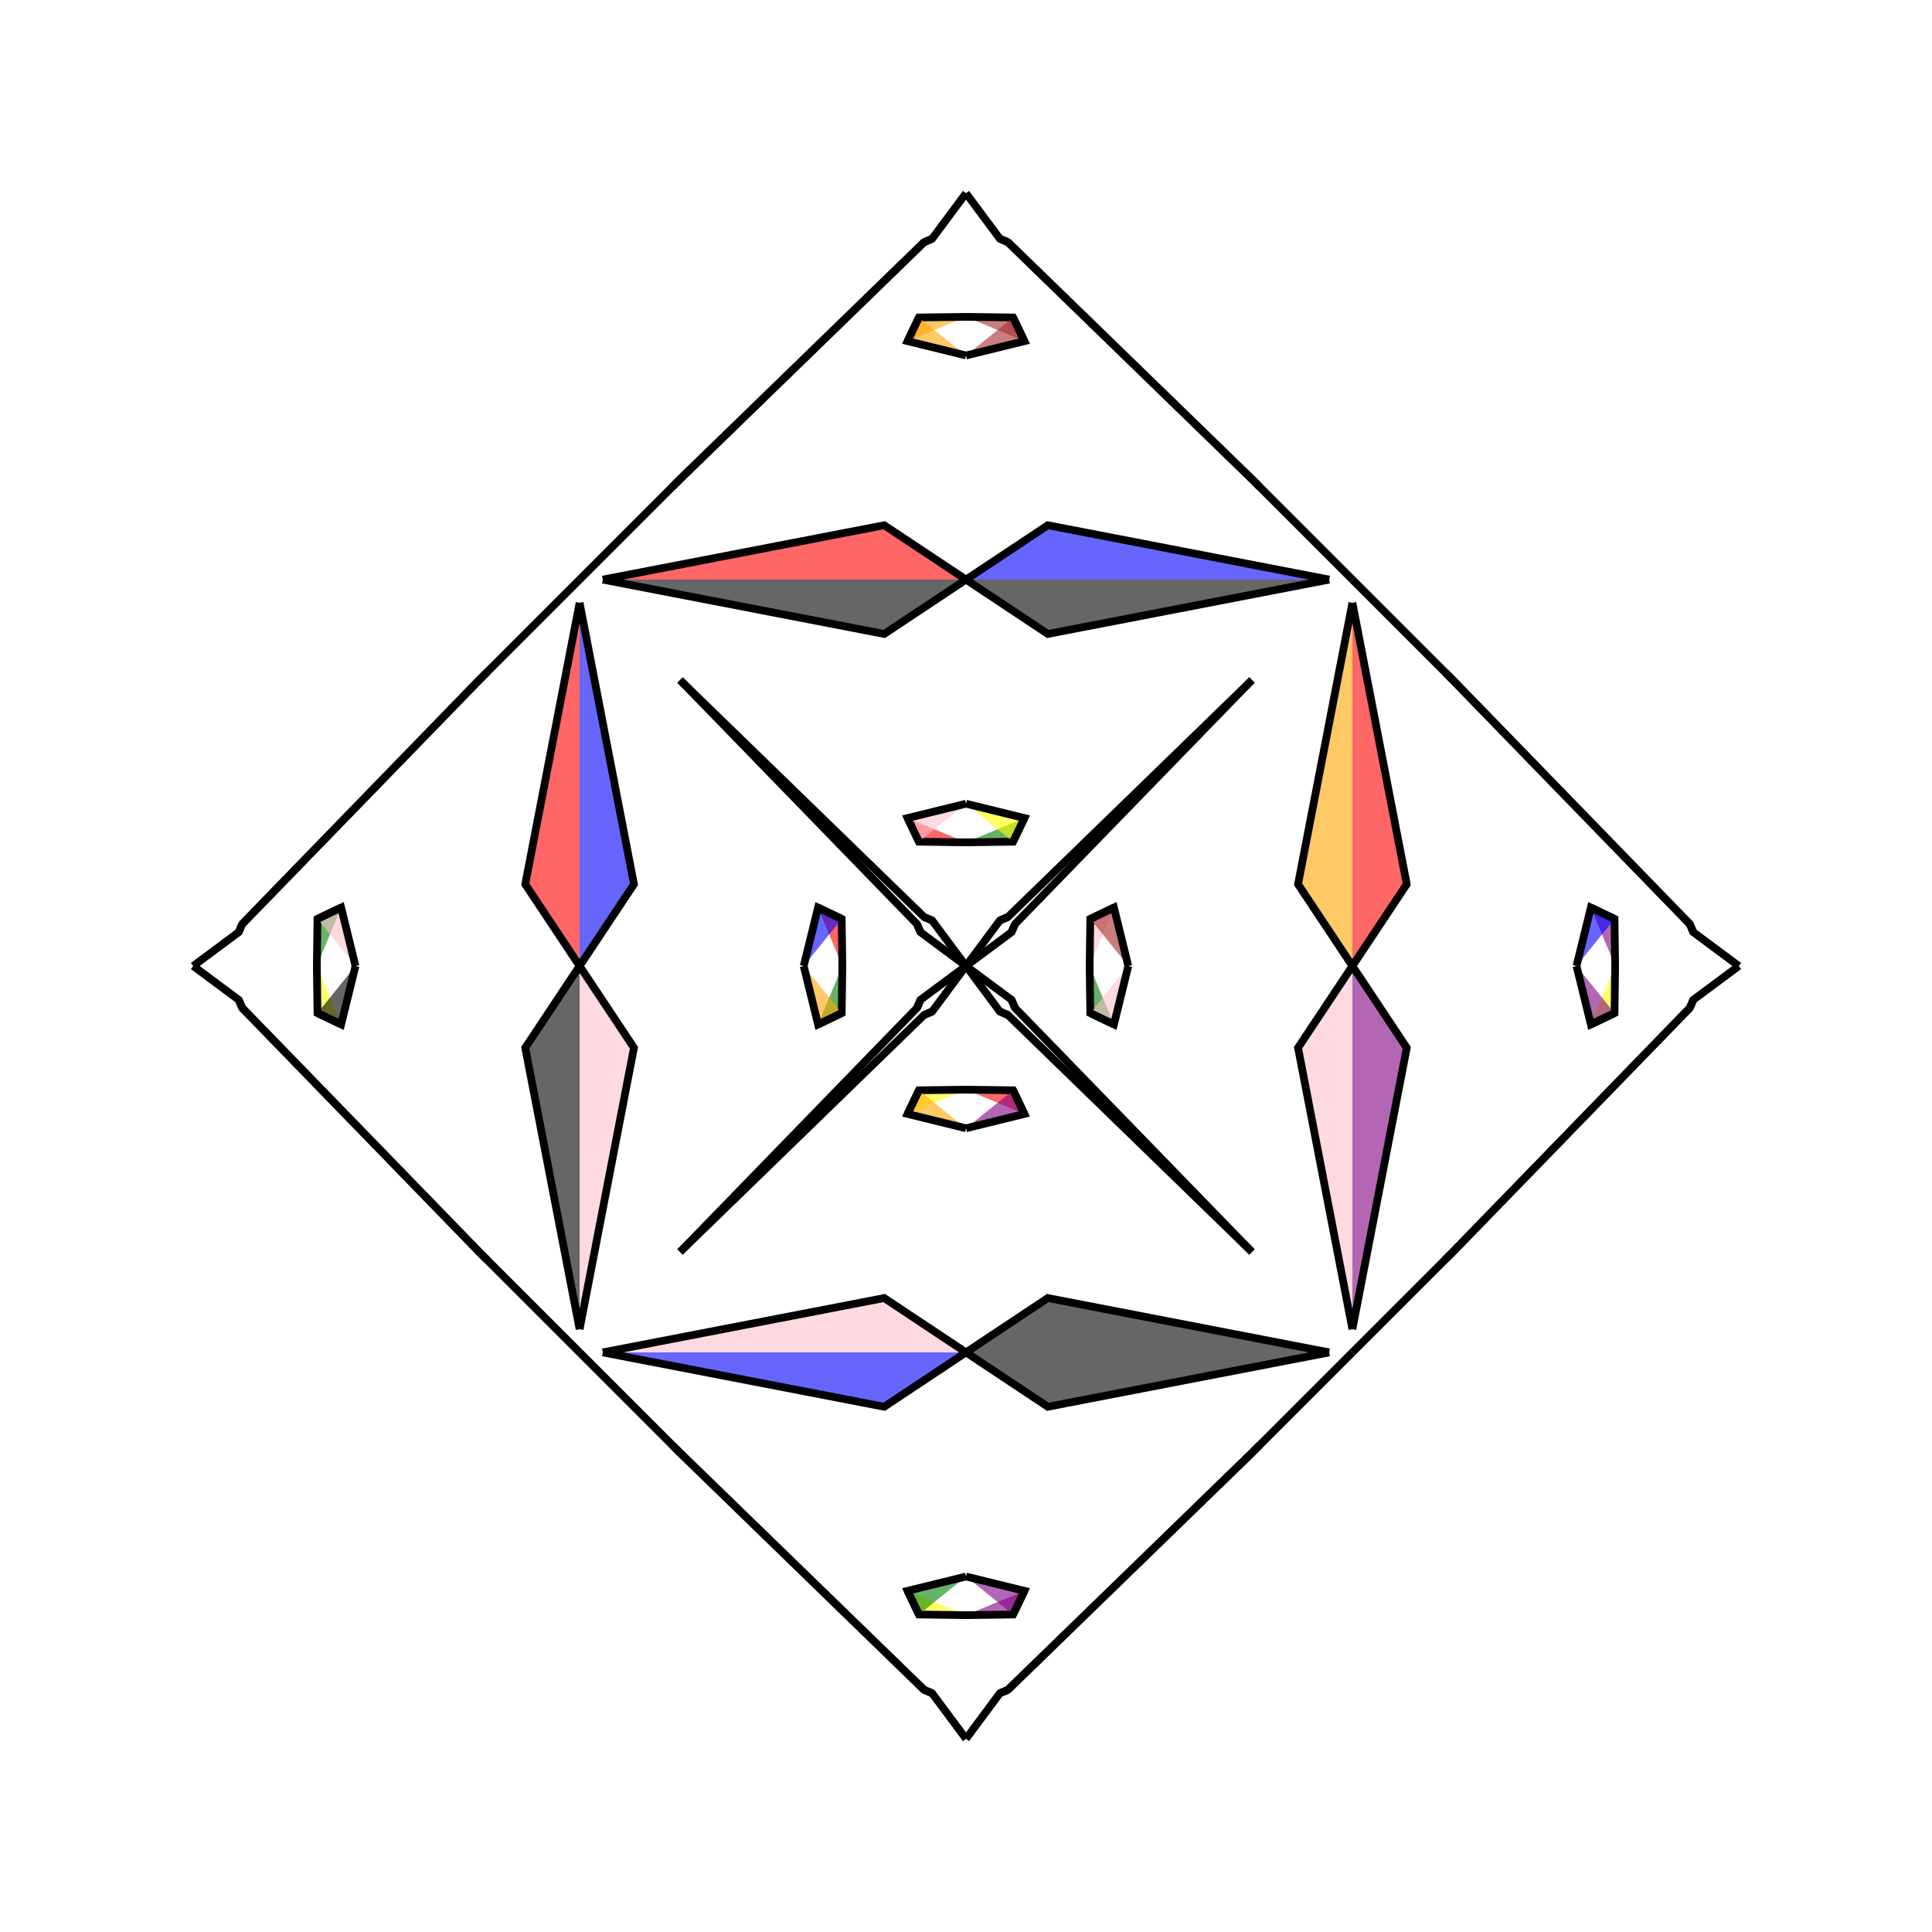
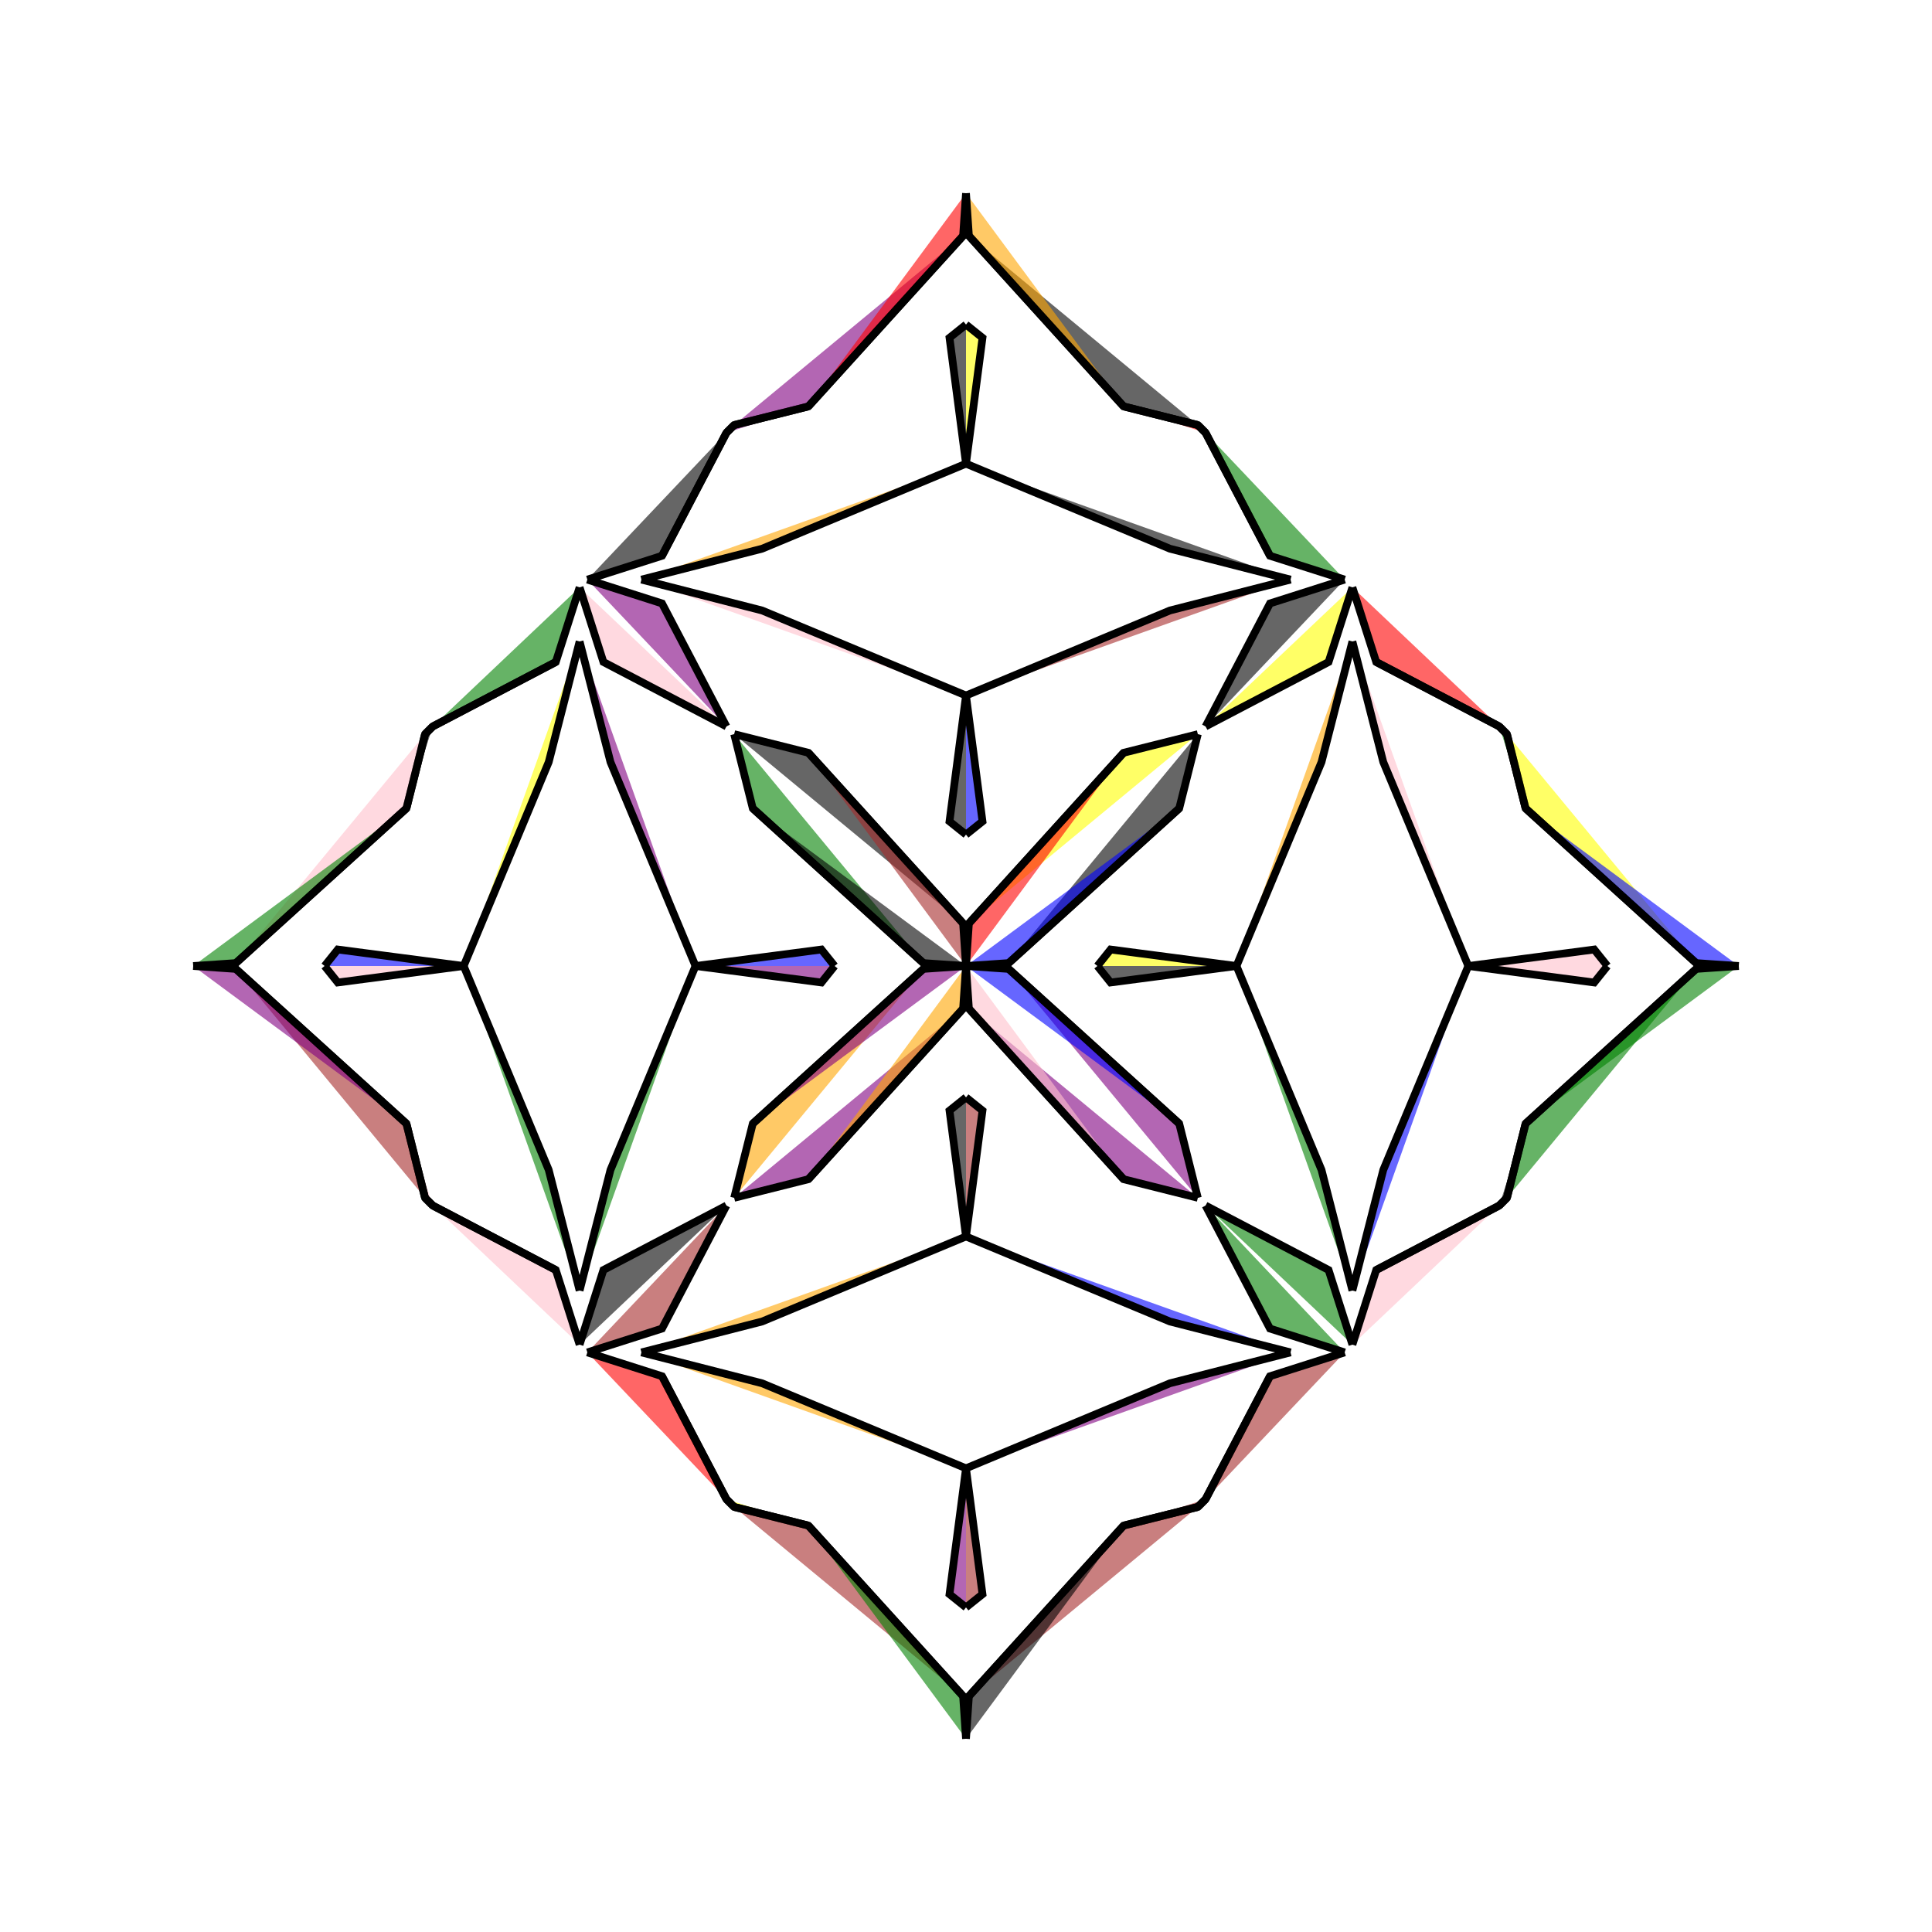
<svg xmlns="http://www.w3.org/2000/svg" width="250" height="250" viewBox="-125.0 -125.0 250 250">
  <defs>
</defs>
-   <path d="M16.0,-0.0 L16.083,-6.093 L19.143,-7.559" fill="pink" fill-opacity="0.6" stroke="black" stroke-width="1" />
-   <path d="M16.0,-0.0 L16.083,6.093 L19.143,7.559" fill="green" fill-opacity="0.6" stroke="black" stroke-width="1" />
-   <path d="M16.083,-6.093 L19.143,-7.559 L21.0,-0.0" fill="brown" fill-opacity="0.6" stroke="black" stroke-width="1" />
-   <path d="M16.083,6.093 L19.143,7.559 L21.0,-0.0" fill="pink" fill-opacity="0.6" stroke="black" stroke-width="1" />
-   <path d="M50.0,-0.0 L42.966,-10.585 L50.0,-47.0" fill="orange" fill-opacity="0.6" stroke="black" stroke-width="1" />
-   <path d="M50.0,-0.0 L42.966,10.585 L50.0,47.0" fill="pink" fill-opacity="0.6" stroke="black" stroke-width="1" />
-   <path d="M50.0,50.0 L38.0,62.0 L37.0,63.0" fill="brown" fill-opacity="0.6" stroke="black" stroke-width="1" />
-   <path d="M50.0,-50.0 L38.0,-62.0 L37.0,-63.0" fill="blue" fill-opacity="0.6" stroke="black" stroke-width="1" />
-   <path d="M38.0,62.0 L37.0,63.0 L5.419,93.665" fill="yellow" fill-opacity="0.6" stroke="black" stroke-width="1" />
-   <path d="M38.0,-62.0 L37.0,-63.0 L5.419,-93.665" fill="pink" fill-opacity="0.6" stroke="black" stroke-width="1" />
-   <path d="M37.0,-37.0 L6.335,-5.419 L5.892,-4.379" fill="blue" fill-opacity="0.6" stroke="black" stroke-width="1" />
-   <path d="M37.0,37.0 L6.335,5.419 L5.892,4.379" fill="black" fill-opacity="0.6" stroke="black" stroke-width="1" />
-   <path d="M6.335,-5.419 L5.892,-4.379 L0.0,-0.0" fill="orange" fill-opacity="0.6" stroke="black" stroke-width="1" />
-   <path d="M6.335,5.419 L5.892,4.379 L0.0,-0.0" fill="red" fill-opacity="0.6" stroke="black" stroke-width="1" />
-   <path d="M-16.0,-0.0 L-16.083,-6.093 L-19.143,-7.559" fill="red" fill-opacity="0.6" stroke="black" stroke-width="1" />
-   <path d="M-16.0,-0.0 L-16.083,6.093 L-19.143,7.559" fill="green" fill-opacity="0.6" stroke="black" stroke-width="1" />
-   <path d="M-16.083,-6.093 L-19.143,-7.559 L-21.0,-0.0" fill="blue" fill-opacity="0.6" stroke="black" stroke-width="1" />
-   <path d="M-16.083,6.093 L-19.143,7.559 L-21.0,-0.0" fill="orange" fill-opacity="0.6" stroke="black" stroke-width="1" />
-   <path d="M-50.0,-0.0 L-42.966,-10.585 L-50.0,-47.0" fill="blue" fill-opacity="0.6" stroke="black" stroke-width="1" />
-   <path d="M-50.0,-0.0 L-42.966,10.585 L-50.0,47.0" fill="pink" fill-opacity="0.6" stroke="black" stroke-width="1" />
-   <path d="M-50.0,50.0 L-38.0,62.0 L-37.0,63.0" fill="yellow" fill-opacity="0.6" stroke="black" stroke-width="1" />
-   <path d="M-50.0,-50.0 L-38.0,-62.0 L-37.0,-63.0" fill="blue" fill-opacity="0.6" stroke="black" stroke-width="1" />
-   <path d="M-38.0,62.0 L-37.0,63.0 L-5.419,93.665" fill="black" fill-opacity="0.6" stroke="black" stroke-width="1" />
-   <path d="M-38.0,-62.0 L-37.0,-63.0 L-5.419,-93.665" fill="yellow" fill-opacity="0.6" stroke="black" stroke-width="1" />
-   <path d="M-37.0,-37.0 L-6.335,-5.419 L-5.892,-4.379" fill="orange" fill-opacity="0.6" stroke="black" stroke-width="1" />
-   <path d="M-37.0,37.0 L-6.335,5.419 L-5.892,4.379" fill="green" fill-opacity="0.6" stroke="black" stroke-width="1" />
-   <path d="M-6.335,-5.419 L-5.892,-4.379 L0.0,-0.0" fill="purple" fill-opacity="0.6" stroke="black" stroke-width="1" />
-   <path d="M-6.335,5.419 L-5.892,4.379 L0.0,-0.0" fill="yellow" fill-opacity="0.6" stroke="black" stroke-width="1" />
-   <path d="M84.0,-0.0 L83.917,6.093 L80.857,7.559" fill="yellow" fill-opacity="0.6" stroke="black" stroke-width="1" />
-   <path d="M84.0,-0.0 L83.917,-6.093 L80.857,-7.559" fill="purple" fill-opacity="0.6" stroke="black" stroke-width="1" />
-   <path d="M83.917,6.093 L80.857,7.559 L79.0,-0.0" fill="purple" fill-opacity="0.6" stroke="black" stroke-width="1" />
-   <path d="M83.917,-6.093 L80.857,-7.559 L79.0,-0.0" fill="blue" fill-opacity="0.6" stroke="black" stroke-width="1" />
-   <path d="M50.0,-0.0 L57.034,10.585 L50.0,47.0" fill="purple" fill-opacity="0.6" stroke="black" stroke-width="1" />
-   <path d="M50.0,-0.0 L57.034,-10.585 L50.0,-47.0" fill="red" fill-opacity="0.6" stroke="black" stroke-width="1" />
-   <path d="M50.0,50.0 L62.0,38.0 L63.0,37.0" fill="green" fill-opacity="0.6" stroke="black" stroke-width="1" />
-   <path d="M50.0,-50.0 L62.0,-38.0 L63.0,-37.0" fill="yellow" fill-opacity="0.6" stroke="black" stroke-width="1" />
-   <path d="M62.0,38.0 L63.0,37.0 L93.665,5.419" fill="green" fill-opacity="0.6" stroke="black" stroke-width="1" />
-   <path d="M62.0,-38.0 L63.0,-37.0 L93.665,-5.419" fill="black" fill-opacity="0.6" stroke="black" stroke-width="1" />
-   <path d="M63.0,37.0 L93.665,5.419 L94.108,4.379" fill="pink" fill-opacity="0.6" stroke="black" stroke-width="1" />
-   <path d="M63.0,-37.0 L93.665,-5.419 L94.108,-4.379" fill="brown" fill-opacity="0.6" stroke="black" stroke-width="1" />
-   <path d="M93.665,5.419 L94.108,4.379 L100.0,-0.0" fill="yellow" fill-opacity="0.6" stroke="black" stroke-width="1" />
-   <path d="M93.665,-5.419 L94.108,-4.379 L100.0,-0.0" fill="green" fill-opacity="0.6" stroke="black" stroke-width="1" />
-   <path d="M0.0,-16.0 L6.093,-16.083 L7.559,-19.143" fill="green" fill-opacity="0.6" stroke="black" stroke-width="1" />
-   <path d="M0.0,16.0 L6.093,16.083 L7.559,19.143" fill="red" fill-opacity="0.6" stroke="black" stroke-width="1" />
-   <path d="M0.0,84.0 L6.093,83.917 L7.559,80.857" fill="purple" fill-opacity="0.6" stroke="black" stroke-width="1" />
-   <path d="M0.0,-84.0 L6.093,-83.917 L7.559,-80.857" fill="brown" fill-opacity="0.6" stroke="black" stroke-width="1" />
-   <path d="M6.093,-16.083 L7.559,-19.143 L0.0,-21.0" fill="yellow" fill-opacity="0.6" stroke="black" stroke-width="1" />
-   <path d="M6.093,16.083 L7.559,19.143 L0.0,21.0" fill="purple" fill-opacity="0.6" stroke="black" stroke-width="1" />
-   <path d="M6.093,83.917 L7.559,80.857 L0.0,79.0" fill="purple" fill-opacity="0.6" stroke="black" stroke-width="1" />
-   <path d="M6.093,-83.917 L7.559,-80.857 L0.0,-79.0" fill="brown" fill-opacity="0.6" stroke="black" stroke-width="1" />
-   <path d="M0.0,-50.0 L10.585,-42.966 L47.0,-50.0" fill="black" fill-opacity="0.6" stroke="black" stroke-width="1" />
-   <path d="M0.0,50.0 L10.585,42.966 L47.0,50.0" fill="black" fill-opacity="0.6" stroke="black" stroke-width="1" />
-   <path d="M0.0,50.0 L10.585,57.034 L47.0,50.0" fill="black" fill-opacity="0.6" stroke="black" stroke-width="1" />
-   <path d="M0.0,-50.0 L10.585,-57.034 L47.0,-50.0" fill="blue" fill-opacity="0.6" stroke="black" stroke-width="1" />
-   <path d="M37.0,-37.0 L5.419,-6.335 L4.379,-5.892" fill="blue" fill-opacity="0.6" stroke="black" stroke-width="1" />
-   <path d="M37.0,37.0 L5.419,6.335 L4.379,5.892" fill="orange" fill-opacity="0.6" stroke="black" stroke-width="1" />
-   <path d="M37.0,63.0 L5.419,93.665 L4.379,94.108" fill="brown" fill-opacity="0.6" stroke="black" stroke-width="1" />
-   <path d="M37.0,-63.0 L5.419,-93.665 L4.379,-94.108" fill="blue" fill-opacity="0.6" stroke="black" stroke-width="1" />
-   <path d="M5.419,-6.335 L4.379,-5.892 L0.0,-0.0" fill="orange" fill-opacity="0.6" stroke="black" stroke-width="1" />
-   <path d="M5.419,6.335 L4.379,5.892 L0.0,-0.0" fill="yellow" fill-opacity="0.6" stroke="black" stroke-width="1" />
-   <path d="M5.419,93.665 L4.379,94.108 L0.0,100.0" fill="orange" fill-opacity="0.6" stroke="black" stroke-width="1" />
-   <path d="M5.419,-93.665 L4.379,-94.108 L0.0,-100.0" fill="black" fill-opacity="0.6" stroke="black" stroke-width="1" />
-   <path d="M0.0,84.0 L-6.093,83.917 L-7.559,80.857" fill="yellow" fill-opacity="0.6" stroke="black" stroke-width="1" />
-   <path d="M0.0,-16.0 L-6.093,-16.083 L-7.559,-19.143" fill="red" fill-opacity="0.6" stroke="black" stroke-width="1" />
-   <path d="M0.0,16.0 L-6.093,16.083 L-7.559,19.143" fill="yellow" fill-opacity="0.6" stroke="black" stroke-width="1" />
-   <path d="M0.0,-84.0 L-6.093,-83.917 L-7.559,-80.857" fill="orange" fill-opacity="0.6" stroke="black" stroke-width="1" />
-   <path d="M-6.093,83.917 L-7.559,80.857 L0.0,79.0" fill="green" fill-opacity="0.6" stroke="black" stroke-width="1" />
-   <path d="M-6.093,-16.083 L-7.559,-19.143 L0.0,-21.0" fill="pink" fill-opacity="0.6" stroke="black" stroke-width="1" />
-   <path d="M-6.093,16.083 L-7.559,19.143 L0.0,21.0" fill="orange" fill-opacity="0.6" stroke="black" stroke-width="1" />
-   <path d="M-6.093,-83.917 L-7.559,-80.857 L0.0,-79.0" fill="orange" fill-opacity="0.6" stroke="black" stroke-width="1" />
-   <path d="M0.0,50.0 L-10.585,57.034 L-47.0,50.0" fill="blue" fill-opacity="0.6" stroke="black" stroke-width="1" />
-   <path d="M0.0,-50.0 L-10.585,-42.966 L-47.0,-50.0" fill="black" fill-opacity="0.6" stroke="black" stroke-width="1" />
-   <path d="M0.0,50.0 L-10.585,42.966 L-47.0,50.0" fill="pink" fill-opacity="0.6" stroke="black" stroke-width="1" />
-   <path d="M0.0,-50.0 L-10.585,-57.034 L-47.0,-50.0" fill="red" fill-opacity="0.6" stroke="black" stroke-width="1" />
-   <path d="M-37.0,63.0 L-5.419,93.665 L-4.379,94.108" fill="pink" fill-opacity="0.6" stroke="black" stroke-width="1" />
-   <path d="M-37.0,-37.0 L-5.419,-6.335 L-4.379,-5.892" fill="black" fill-opacity="0.6" stroke="black" stroke-width="1" />
-   <path d="M-37.0,37.0 L-5.419,6.335 L-4.379,5.892" fill="blue" fill-opacity="0.6" stroke="black" stroke-width="1" />
-   <path d="M-37.0,-63.0 L-5.419,-93.665 L-4.379,-94.108" fill="blue" fill-opacity="0.6" stroke="black" stroke-width="1" />
-   <path d="M-5.419,93.665 L-4.379,94.108 L0.0,100.0" fill="blue" fill-opacity="0.6" stroke="black" stroke-width="1" />
-   <path d="M-5.419,-6.335 L-4.379,-5.892 L0.0,-0.0" fill="red" fill-opacity="0.6" stroke="black" stroke-width="1" />
-   <path d="M-5.419,6.335 L-4.379,5.892 L0.0,-0.0" fill="blue" fill-opacity="0.6" stroke="black" stroke-width="1" />
-   <path d="M-5.419,-93.665 L-4.379,-94.108 L0.0,-100.0" fill="brown" fill-opacity="0.6" stroke="black" stroke-width="1" />
-   <path d="M-84.0,-0.0 L-83.917,-6.093 L-80.857,-7.559" fill="green" fill-opacity="0.6" stroke="black" stroke-width="1" />
-   <path d="M-84.0,-0.0 L-83.917,6.093 L-80.857,7.559" fill="yellow" fill-opacity="0.6" stroke="black" stroke-width="1" />
-   <path d="M-83.917,-6.093 L-80.857,-7.559 L-79.0,-0.0" fill="pink" fill-opacity="0.6" stroke="black" stroke-width="1" />
-   <path d="M-83.917,6.093 L-80.857,7.559 L-79.0,-0.0" fill="black" fill-opacity="0.6" stroke="black" stroke-width="1" />
-   <path d="M-50.0,-0.0 L-57.034,-10.585 L-50.0,-47.0" fill="red" fill-opacity="0.6" stroke="black" stroke-width="1" />
-   <path d="M-50.0,-0.0 L-57.034,10.585 L-50.0,47.0" fill="black" fill-opacity="0.6" stroke="black" stroke-width="1" />
-   <path d="M-50.0,-50.0 L-62.0,-38.0 L-63.0,-37.0" fill="brown" fill-opacity="0.6" stroke="black" stroke-width="1" />
-   <path d="M-50.0,50.0 L-62.0,38.0 L-63.0,37.0" fill="green" fill-opacity="0.6" stroke="black" stroke-width="1" />
-   <path d="M-62.0,-38.0 L-63.0,-37.0 L-93.665,-5.419" fill="brown" fill-opacity="0.6" stroke="black" stroke-width="1" />
-   <path d="M-62.0,38.0 L-63.0,37.0 L-93.665,5.419" fill="orange" fill-opacity="0.6" stroke="black" stroke-width="1" />
-   <path d="M-63.0,-37.0 L-93.665,-5.419 L-94.108,-4.379" fill="purple" fill-opacity="0.6" stroke="black" stroke-width="1" />
-   <path d="M-63.0,37.0 L-93.665,5.419 L-94.108,4.379" fill="black" fill-opacity="0.6" stroke="black" stroke-width="1" />
-   <path d="M-93.665,-5.419 L-94.108,-4.379 L-100.0,-0.0" fill="red" fill-opacity="0.6" stroke="black" stroke-width="1" />
-   <path d="M-93.665,5.419 L-94.108,4.379 L-100.0,-0.0" fill="black" fill-opacity="0.6" stroke="black" stroke-width="1" />
+   <path d="M17.0,-0.0 L18.709,-2.134 L35.0,-0.0" fill="yellow" fill-opacity="0.6" stroke="black" stroke-width="1" />
+   <path d="M17.0,-0.0 L18.709,2.134 L35.0,-0.0" fill="black" fill-opacity="0.6" stroke="black" stroke-width="1" />
+   <path d="M35.0,-0.0 L46.004,-26.389 L50.0,-42.0" fill="orange" fill-opacity="0.6" stroke="black" stroke-width="1" />
+   <path d="M35.0,-0.0 L46.004,26.389 L50.0,42.0" fill="green" fill-opacity="0.6" stroke="black" stroke-width="1" />
+   <path d="M50.0,-49.0 L46.918,-39.336 L31.0,-31.0" fill="yellow" fill-opacity="0.6" stroke="black" stroke-width="1" />
+   <path d="M50.0,49.0 L46.918,39.336 L31.0,31.0" fill="green" fill-opacity="0.6" stroke="black" stroke-width="1" />
+   <path d="M39.336,53.082 L31.0,69.0 L30.0,70.0" fill="red" fill-opacity="0.6" stroke="black" stroke-width="1" />
+   <path d="M39.336,-53.082 L31.0,-69.0 L30.0,-70.0" fill="brown" fill-opacity="0.6" stroke="black" stroke-width="1" />
+   <path d="M31.0,69.0 L30.0,70.0 L20.394,72.41" fill="brown" fill-opacity="0.6" stroke="black" stroke-width="1" />
+   <path d="M31.0,-69.0 L30.0,-70.0 L20.394,-72.41" fill="red" fill-opacity="0.6" stroke="black" stroke-width="1" />
+   <path d="M30.0,-30.0 L27.59,-20.394 L5.511,-0.376" fill="black" fill-opacity="0.6" stroke="black" stroke-width="1" />
+   <path d="M30.0,30.0 L27.59,20.394 L5.511,0.376" fill="purple" fill-opacity="0.6" stroke="black" stroke-width="1" />
+   <path d="M27.59,-20.394 L5.511,-0.376 L0.0,-0.0" fill="blue" fill-opacity="0.6" stroke="black" stroke-width="1" />
+   <path d="M27.59,20.394 L5.511,0.376 L0.0,-0.0" fill="blue" fill-opacity="0.6" stroke="black" stroke-width="1" />
+   <path d="M-17.0,-0.0 L-18.709,-2.134 L-35.0,-0.0" fill="blue" fill-opacity="0.6" stroke="black" stroke-width="1" />
+   <path d="M-17.0,-0.0 L-18.709,2.134 L-35.0,-0.0" fill="purple" fill-opacity="0.6" stroke="black" stroke-width="1" />
+   <path d="M-35.0,-0.0 L-46.004,-26.389 L-50.0,-42.0" fill="purple" fill-opacity="0.6" stroke="black" stroke-width="1" />
+   <path d="M-35.0,-0.0 L-46.004,26.389 L-50.0,42.0" fill="green" fill-opacity="0.6" stroke="black" stroke-width="1" />
+   <path d="M-50.0,-49.0 L-46.918,-39.336 L-31.0,-31.0" fill="pink" fill-opacity="0.6" stroke="black" stroke-width="1" />
+   <path d="M-50.0,49.0 L-46.918,39.336 L-31.0,31.0" fill="black" fill-opacity="0.6" stroke="black" stroke-width="1" />
+   <path d="M-39.336,53.082 L-31.0,69.0 L-30.0,70.0" fill="purple" fill-opacity="0.6" stroke="black" stroke-width="1" />
+   <path d="M-39.336,-53.082 L-31.0,-69.0 L-30.0,-70.0" fill="orange" fill-opacity="0.6" stroke="black" stroke-width="1" />
+   <path d="M-31.0,69.0 L-30.0,70.0 L-20.394,72.41" fill="yellow" fill-opacity="0.6" stroke="black" stroke-width="1" />
+   <path d="M-31.0,-69.0 L-30.0,-70.0 L-20.394,-72.41" fill="purple" fill-opacity="0.6" stroke="black" stroke-width="1" />
+   <path d="M-30.0,-30.0 L-27.59,-20.394 L-5.511,-0.376" fill="green" fill-opacity="0.6" stroke="black" stroke-width="1" />
+   <path d="M-30.0,30.0 L-27.59,20.394 L-5.511,0.376" fill="orange" fill-opacity="0.6" stroke="black" stroke-width="1" />
+   <path d="M-27.59,-20.394 L-5.511,-0.376 L0.0,-0.0" fill="black" fill-opacity="0.6" stroke="black" stroke-width="1" />
+   <path d="M-27.59,20.394 L-5.511,0.376 L0.0,-0.0" fill="purple" fill-opacity="0.6" stroke="black" stroke-width="1" />
+   <path d="M83.0,-0.0 L81.291,2.134 L65.0,-0.0" fill="pink" fill-opacity="0.6" stroke="black" stroke-width="1" />
+   <path d="M83.0,-0.0 L81.291,-2.134 L65.0,-0.0" fill="pink" fill-opacity="0.6" stroke="black" stroke-width="1" />
+   <path d="M65.0,-0.0 L53.996,26.389 L50.0,42.0" fill="blue" fill-opacity="0.6" stroke="black" stroke-width="1" />
+   <path d="M65.0,-0.0 L53.996,-26.389 L50.0,-42.0" fill="pink" fill-opacity="0.6" stroke="black" stroke-width="1" />
+   <path d="M50.0,49.0 L53.082,39.336 L69.0,31.0" fill="pink" fill-opacity="0.6" stroke="black" stroke-width="1" />
+   <path d="M50.0,-49.0 L53.082,-39.336 L69.0,-31.0" fill="red" fill-opacity="0.6" stroke="black" stroke-width="1" />
+   <path d="M53.082,39.336 L69.0,31.0 L70.0,30.0" fill="black" fill-opacity="0.6" stroke="black" stroke-width="1" />
+   <path d="M53.082,-39.336 L69.0,-31.0 L70.0,-30.0" fill="red" fill-opacity="0.6" stroke="black" stroke-width="1" />
+   <path d="M69.0,31.0 L70.0,30.0 L72.41,20.394" fill="black" fill-opacity="0.6" stroke="black" stroke-width="1" />
+   <path d="M69.0,-31.0 L70.0,-30.0 L72.41,-20.394" fill="green" fill-opacity="0.6" stroke="black" stroke-width="1" />
+   <path d="M70.0,30.0 L72.41,20.394 L94.489,0.376" fill="green" fill-opacity="0.6" stroke="black" stroke-width="1" />
+   <path d="M70.0,-30.0 L72.41,-20.394 L94.489,-0.376" fill="yellow" fill-opacity="0.6" stroke="black" stroke-width="1" />
+   <path d="M72.41,20.394 L94.489,0.376 L100.0,-0.0" fill="green" fill-opacity="0.6" stroke="black" stroke-width="1" />
+   <path d="M72.41,-20.394 L94.489,-0.376 L100.0,-0.0" fill="blue" fill-opacity="0.6" stroke="black" stroke-width="1" />
+   <path d="M0.0,-17.0 L2.134,-18.709 L0.0,-35.0" fill="blue" fill-opacity="0.6" stroke="black" stroke-width="1" />
+   <path d="M0.0,17.0 L2.134,18.709 L0.0,35.0" fill="brown" fill-opacity="0.6" stroke="black" stroke-width="1" />
+   <path d="M0.0,83.0 L2.134,81.291 L0.0,65.0" fill="brown" fill-opacity="0.6" stroke="black" stroke-width="1" />
+   <path d="M0.0,-83.0 L2.134,-81.291 L0.0,-65.0" fill="yellow" fill-opacity="0.6" stroke="black" stroke-width="1" />
+   <path d="M0.0,-35.0 L26.389,-46.004 L42.0,-50.0" fill="brown" fill-opacity="0.6" stroke="black" stroke-width="1" />
+   <path d="M0.0,35.0 L26.389,46.004 L42.0,50.0" fill="blue" fill-opacity="0.6" stroke="black" stroke-width="1" />
+   <path d="M0.0,65.0 L26.389,53.996 L42.0,50.0" fill="purple" fill-opacity="0.6" stroke="black" stroke-width="1" />
+   <path d="M0.0,-65.0 L26.389,-53.996 L42.0,-50.0" fill="black" fill-opacity="0.6" stroke="black" stroke-width="1" />
+   <path d="M49.0,-50.0 L39.336,-46.918 L31.0,-31.0" fill="black" fill-opacity="0.6" stroke="black" stroke-width="1" />
+   <path d="M49.0,50.0 L39.336,46.918 L31.0,31.0" fill="green" fill-opacity="0.6" stroke="black" stroke-width="1" />
+   <path d="M49.0,50.0 L39.336,53.082 L31.0,69.0" fill="brown" fill-opacity="0.6" stroke="black" stroke-width="1" />
+   <path d="M49.0,-50.0 L39.336,-53.082 L31.0,-69.0" fill="green" fill-opacity="0.6" stroke="black" stroke-width="1" />
+   <path d="M30.0,-30.0 L20.394,-27.59 L0.376,-5.511" fill="yellow" fill-opacity="0.6" stroke="black" stroke-width="1" />
+   <path d="M30.0,30.0 L20.394,27.59 L0.376,5.511" fill="purple" fill-opacity="0.6" stroke="black" stroke-width="1" />
+   <path d="M30.0,70.0 L20.394,72.41 L0.376,94.489" fill="brown" fill-opacity="0.6" stroke="black" stroke-width="1" />
+   <path d="M30.0,-70.0 L20.394,-72.41 L0.376,-94.489" fill="black" fill-opacity="0.6" stroke="black" stroke-width="1" />
+   <path d="M20.394,-27.59 L0.376,-5.511 L0.0,-0.0" fill="red" fill-opacity="0.6" stroke="black" stroke-width="1" />
+   <path d="M20.394,27.59 L0.376,5.511 L0.0,-0.0" fill="pink" fill-opacity="0.6" stroke="black" stroke-width="1" />
+   <path d="M20.394,72.41 L0.376,94.489 L0.0,100.0" fill="black" fill-opacity="0.6" stroke="black" stroke-width="1" />
+   <path d="M20.394,-72.41 L0.376,-94.489 L0.0,-100.0" fill="orange" fill-opacity="0.6" stroke="black" stroke-width="1" />
+   <path d="M0.0,83.0 L-2.134,81.291 L0.0,65.0" fill="purple" fill-opacity="0.6" stroke="black" stroke-width="1" />
+   <path d="M0.0,-17.0 L-2.134,-18.709 L0.0,-35.0" fill="black" fill-opacity="0.6" stroke="black" stroke-width="1" />
+   <path d="M0.0,17.0 L-2.134,18.709 L0.0,35.0" fill="black" fill-opacity="0.6" stroke="black" stroke-width="1" />
+   <path d="M0.0,-83.0 L-2.134,-81.291 L0.0,-65.0" fill="black" fill-opacity="0.6" stroke="black" stroke-width="1" />
+   <path d="M0.0,65.0 L-26.389,53.996 L-42.0,50.0" fill="orange" fill-opacity="0.6" stroke="black" stroke-width="1" />
+   <path d="M0.0,-35.0 L-26.389,-46.004 L-42.0,-50.0" fill="pink" fill-opacity="0.6" stroke="black" stroke-width="1" />
+   <path d="M0.0,35.0 L-26.389,46.004 L-42.0,50.0" fill="orange" fill-opacity="0.6" stroke="black" stroke-width="1" />
+   <path d="M0.0,-65.0 L-26.389,-53.996 L-42.0,-50.0" fill="orange" fill-opacity="0.6" stroke="black" stroke-width="1" />
+   <path d="M-49.0,50.0 L-39.336,53.082 L-31.0,69.0" fill="red" fill-opacity="0.6" stroke="black" stroke-width="1" />
+   <path d="M-49.0,-50.0 L-39.336,-46.918 L-31.0,-31.0" fill="purple" fill-opacity="0.6" stroke="black" stroke-width="1" />
+   <path d="M-49.0,50.0 L-39.336,46.918 L-31.0,31.0" fill="brown" fill-opacity="0.6" stroke="black" stroke-width="1" />
+   <path d="M-49.0,-50.0 L-39.336,-53.082 L-31.0,-69.0" fill="black" fill-opacity="0.6" stroke="black" stroke-width="1" />
+   <path d="M-30.0,70.0 L-20.394,72.41 L-0.376,94.489" fill="brown" fill-opacity="0.6" stroke="black" stroke-width="1" />
+   <path d="M-30.0,-30.0 L-20.394,-27.59 L-0.376,-5.511" fill="black" fill-opacity="0.6" stroke="black" stroke-width="1" />
+   <path d="M-30.0,30.0 L-20.394,27.59 L-0.376,5.511" fill="purple" fill-opacity="0.6" stroke="black" stroke-width="1" />
+   <path d="M-30.0,-70.0 L-20.394,-72.41 L-0.376,-94.489" fill="purple" fill-opacity="0.6" stroke="black" stroke-width="1" />
+   <path d="M-20.394,72.41 L-0.376,94.489 L0.0,100.0" fill="green" fill-opacity="0.6" stroke="black" stroke-width="1" />
+   <path d="M-20.394,-27.59 L-0.376,-5.511 L0.0,-0.0" fill="brown" fill-opacity="0.6" stroke="black" stroke-width="1" />
+   <path d="M-20.394,27.59 L-0.376,5.511 L0.0,-0.0" fill="orange" fill-opacity="0.6" stroke="black" stroke-width="1" />
+   <path d="M-20.394,-72.41 L-0.376,-94.489 L0.0,-100.0" fill="red" fill-opacity="0.6" stroke="black" stroke-width="1" />
+   <path d="M-83.0,-0.0 L-81.291,-2.134 L-65.0,-0.0" fill="blue" fill-opacity="0.6" stroke="black" stroke-width="1" />
+   <path d="M-83.0,-0.0 L-81.291,2.134 L-65.0,-0.0" fill="pink" fill-opacity="0.6" stroke="black" stroke-width="1" />
+   <path d="M-65.0,-0.0 L-53.996,-26.389 L-50.0,-42.0" fill="yellow" fill-opacity="0.6" stroke="black" stroke-width="1" />
+   <path d="M-65.0,-0.0 L-53.996,26.389 L-50.0,42.0" fill="green" fill-opacity="0.6" stroke="black" stroke-width="1" />
+   <path d="M-50.0,-49.0 L-53.082,-39.336 L-69.0,-31.0" fill="green" fill-opacity="0.6" stroke="black" stroke-width="1" />
+   <path d="M-50.0,49.0 L-53.082,39.336 L-69.0,31.0" fill="pink" fill-opacity="0.6" stroke="black" stroke-width="1" />
+   <path d="M-53.082,-39.336 L-69.0,-31.0 L-70.0,-30.0" fill="purple" fill-opacity="0.6" stroke="black" stroke-width="1" />
+   <path d="M-53.082,39.336 L-69.0,31.0 L-70.0,30.0" fill="brown" fill-opacity="0.6" stroke="black" stroke-width="1" />
+   <path d="M-69.0,-31.0 L-70.0,-30.0 L-72.41,-20.394" fill="black" fill-opacity="0.6" stroke="black" stroke-width="1" />
+   <path d="M-69.0,31.0 L-70.0,30.0 L-72.41,20.394" fill="pink" fill-opacity="0.6" stroke="black" stroke-width="1" />
+   <path d="M-70.0,-30.0 L-72.41,-20.394 L-94.489,-0.376" fill="pink" fill-opacity="0.6" stroke="black" stroke-width="1" />
+   <path d="M-70.0,30.0 L-72.41,20.394 L-94.489,0.376" fill="brown" fill-opacity="0.6" stroke="black" stroke-width="1" />
+   <path d="M-72.41,-20.394 L-94.489,-0.376 L-100.0,-0.0" fill="green" fill-opacity="0.6" stroke="black" stroke-width="1" />
+   <path d="M-72.41,20.394 L-94.489,0.376 L-100.0,-0.0" fill="purple" fill-opacity="0.6" stroke="black" stroke-width="1" />
</svg>
